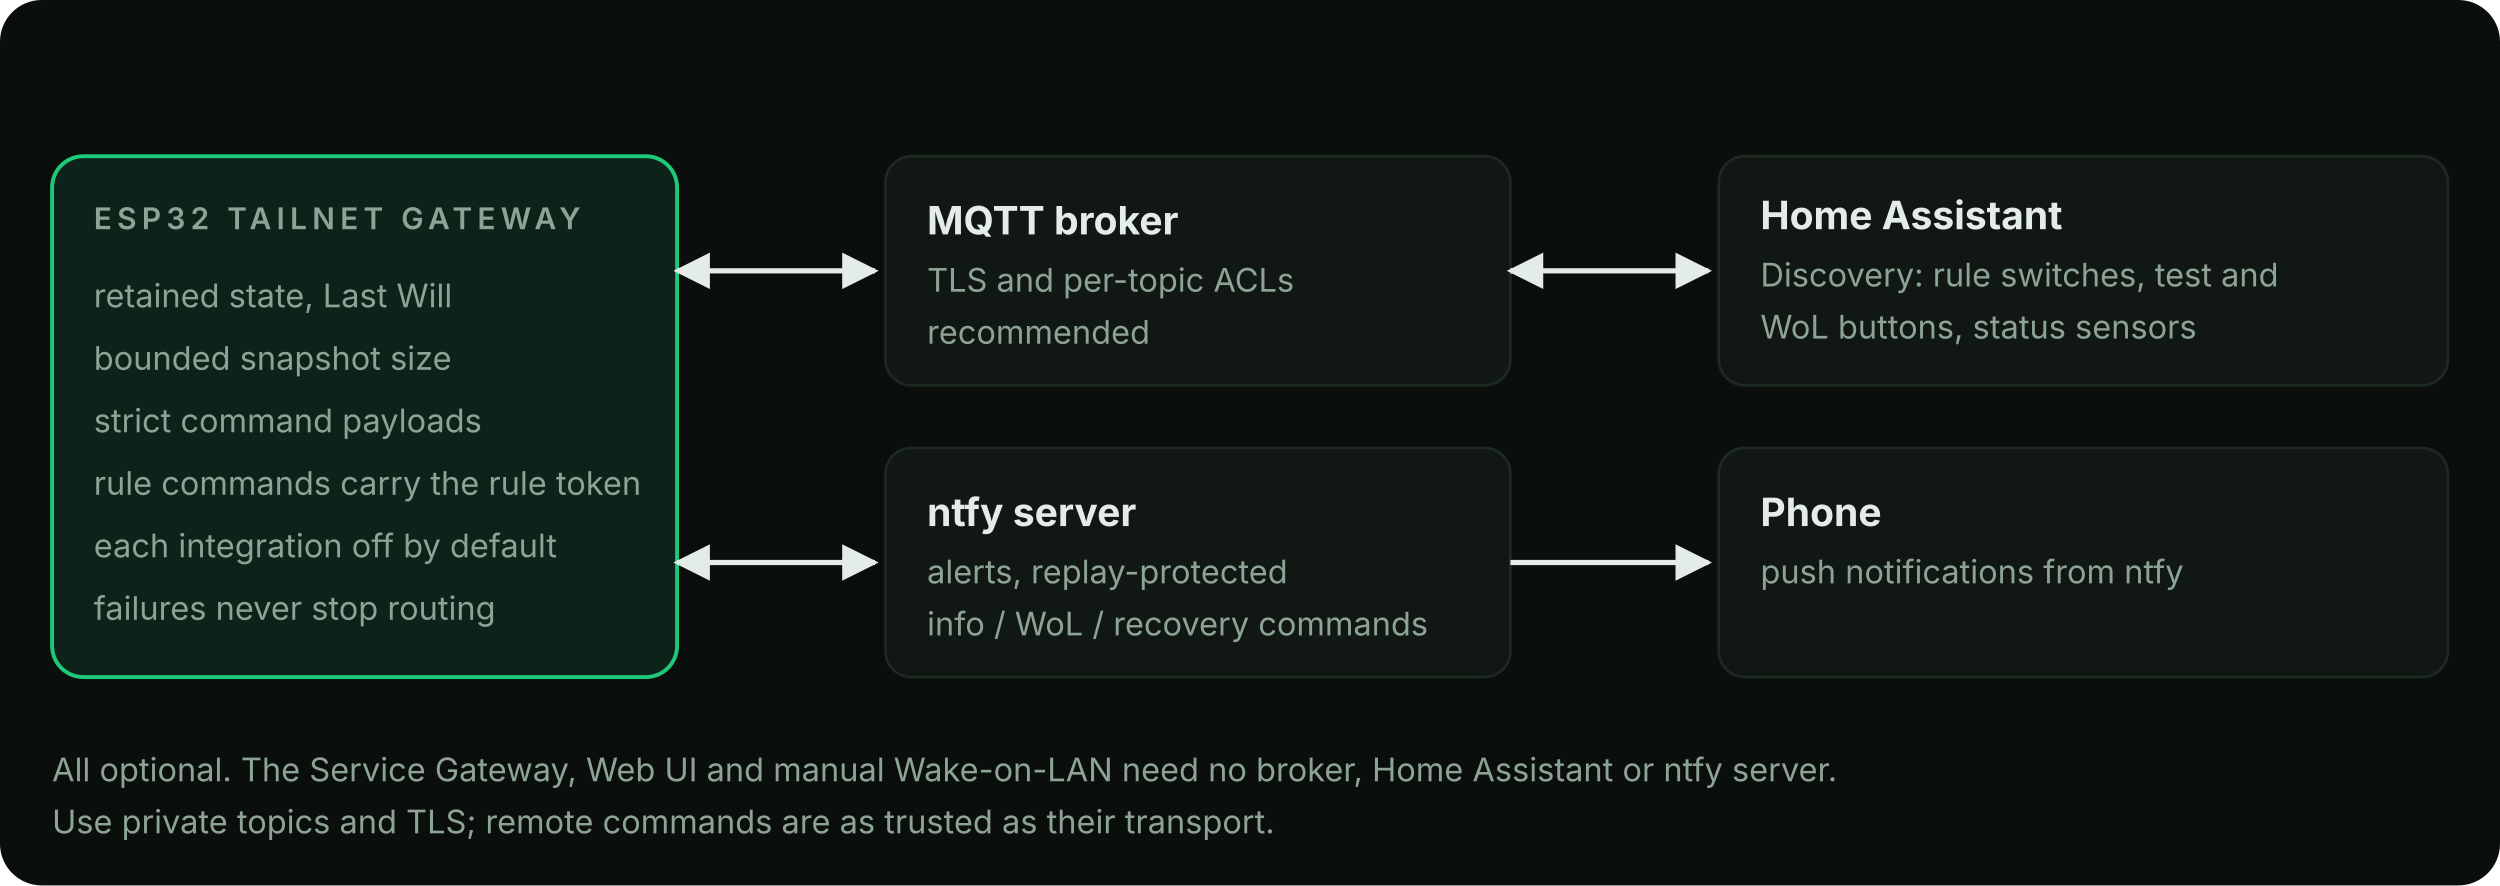
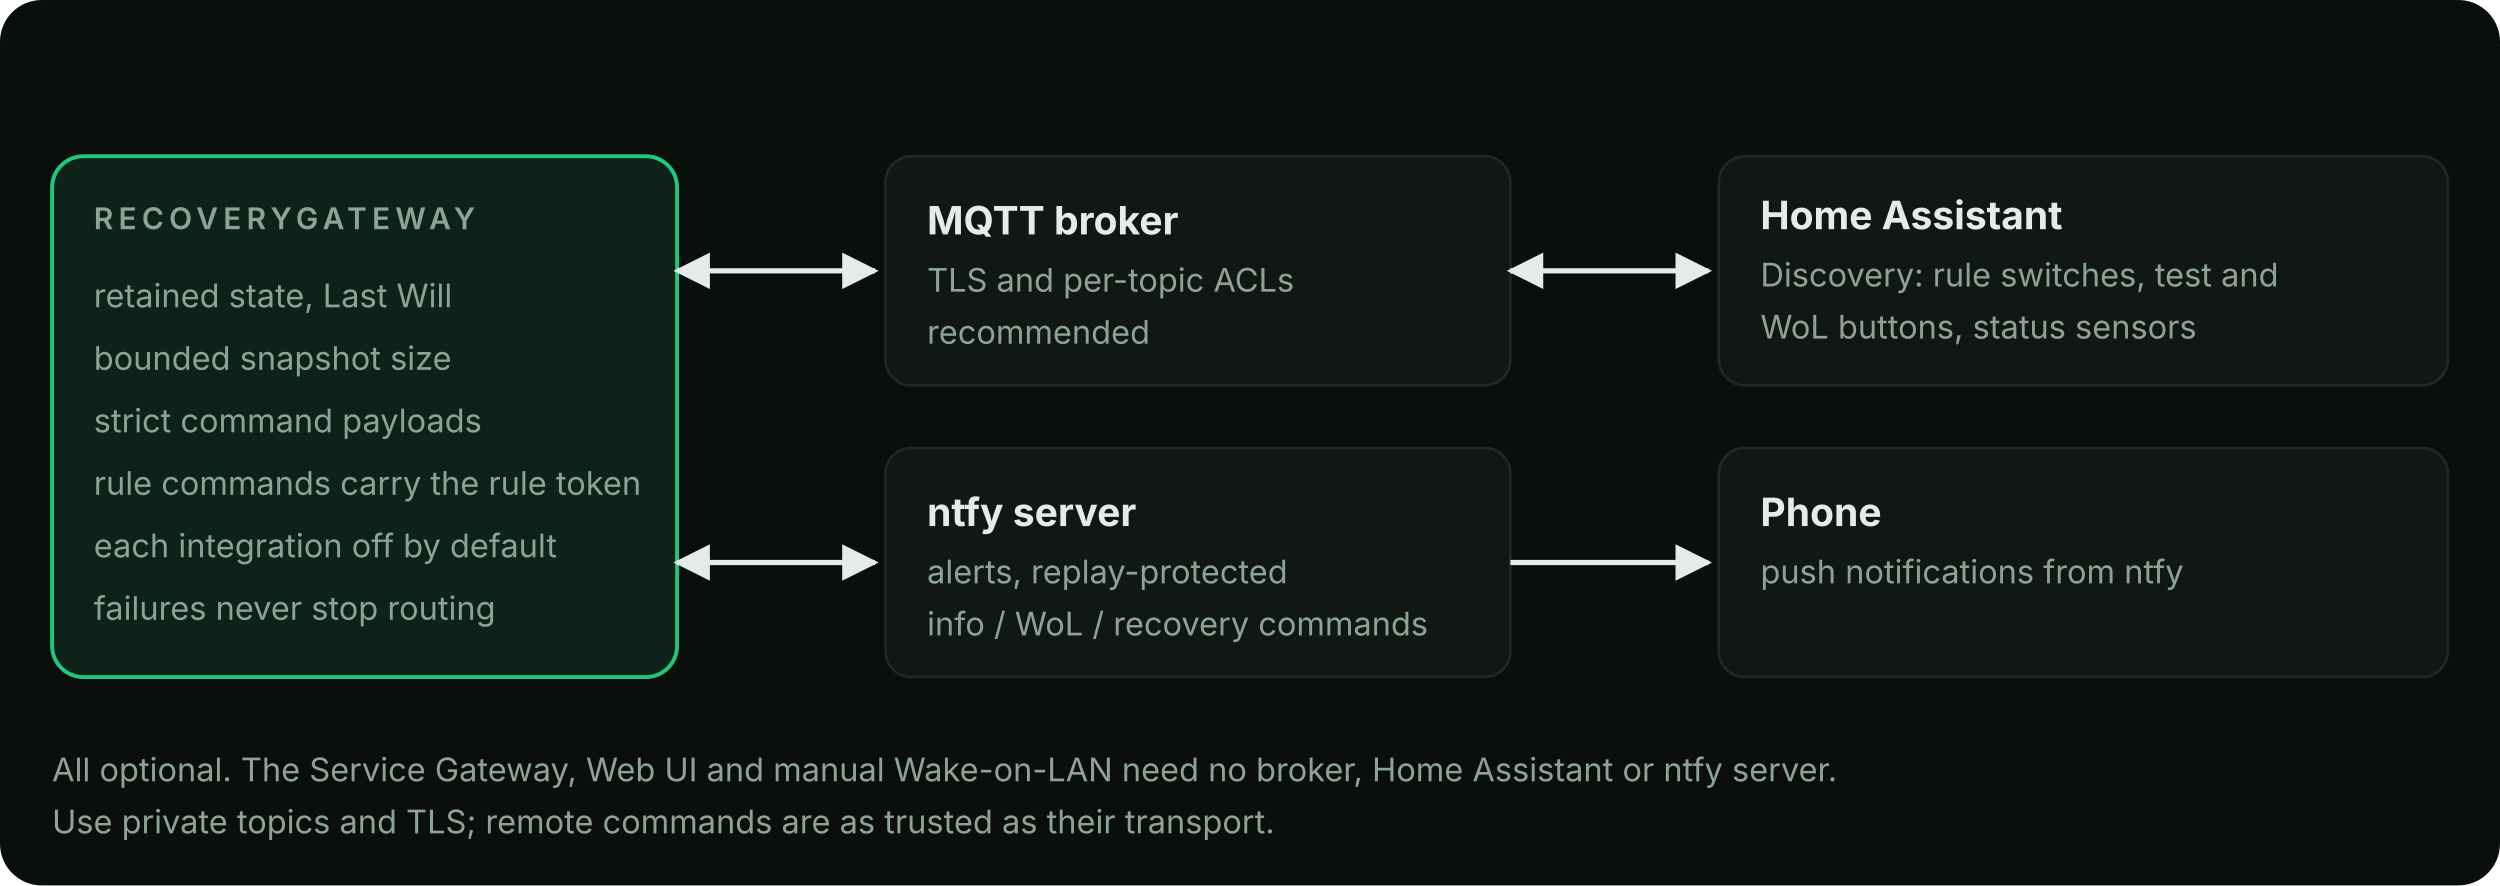
<svg xmlns="http://www.w3.org/2000/svg" viewBox="0 0 960 340" width="960" height="340" role="img" aria-labelledby="t d">
  <style>
    text{font-family:Inter,'Segoe UI',Roboto,'Helvetica Neue',Arial,sans-serif;fill:#E3ECE6}
    .h{font-size:15px;font-weight:650}.s{font-size:12.5px;fill:#8DA397}.z{font-size:11.5px;font-weight:600;letter-spacing:2px;fill:#8DA397}
    .zone{fill:#0E1511;stroke:#1C2A22}.box{fill:#111814;stroke:#1C2A22}.hot{fill:#0E2219;stroke:#1FC97A;stroke-width:1.5}
    .ln{stroke:#E3ECE6;stroke-width:2;fill:none}
  </style>
  <defs>
    <marker id="a" viewBox="0 0 10 10" refX="9" refY="5" markerWidth="7" markerHeight="7" orient="auto-start-reverse">
      <path d="M0 0L10 5L0 10z" fill="#E3ECE6" />
    </marker>
  </defs>
  <rect width="960" height="340" rx="16" fill="#0A0F0C" />
  <rect class="hot" x="20" y="60" width="240" height="200" rx="12" />
-   <text class="z" x="36" y="88">ESP32 TAILNET GATEWAY</text>
+   <text class="z" x="36" y="88">RECOVERYGATEWAY</text>
  <text class="s" x="36" y="118">retained state, Last Will</text>
  <text class="s" x="36" y="142">bounded snapshot size</text>
  <text class="s" x="36" y="166">strict command payloads</text>
  <text class="s" x="36" y="190">rule commands carry the rule token</text>
  <text class="s" x="36" y="214">each integration off by default</text>
  <text class="s" x="36" y="238">failures never stop routing</text>
  <rect class="box" x="340" y="60" width="240" height="88" rx="10" />
  <text class="h" x="356" y="90">MQTT broker</text>
  <text class="s" x="356" y="112">TLS and per-topic ACLs</text>
  <text class="s" x="356" y="132">recommended</text>
  <rect class="box" x="340" y="172" width="240" height="88" rx="10" />
  <text class="h" x="356" y="202">ntfy server</text>
  <text class="s" x="356" y="224">alerts, replay-protected</text>
  <text class="s" x="356" y="244">info / WoL / recovery commands</text>
  <rect class="box" x="660" y="60" width="280" height="88" rx="10" />
  <text class="h" x="676" y="88">Home Assistant</text>
  <text class="s" x="676" y="110">Discovery: rule switches, test and</text>
  <text class="s" x="676" y="130">WoL buttons, status sensors</text>
  <rect class="box" x="660" y="172" width="280" height="88" rx="10" />
  <text class="h" x="676" y="202">Phone</text>
  <text class="s" x="676" y="224">push notifications from ntfy</text>
  <path class="ln" d="M260 104H336" marker-start="url(#a)" marker-end="url(#a)" />
  <path class="ln" d="M260 216H336" marker-start="url(#a)" marker-end="url(#a)" />
  <path class="ln" d="M580 104H656" marker-start="url(#a)" marker-end="url(#a)" />
  <path class="ln" d="M580 216H656" marker-end="url(#a)" />
  <text class="s" x="20" y="300">All optional. The Service Gateway, Web UI and manual Wake-on-LAN need no broker, Home Assistant or ntfy server.</text>
  <text class="s" x="20" y="320">Use private topics and TLS; remote commands are as trusted as their transport.</text>
</svg>
